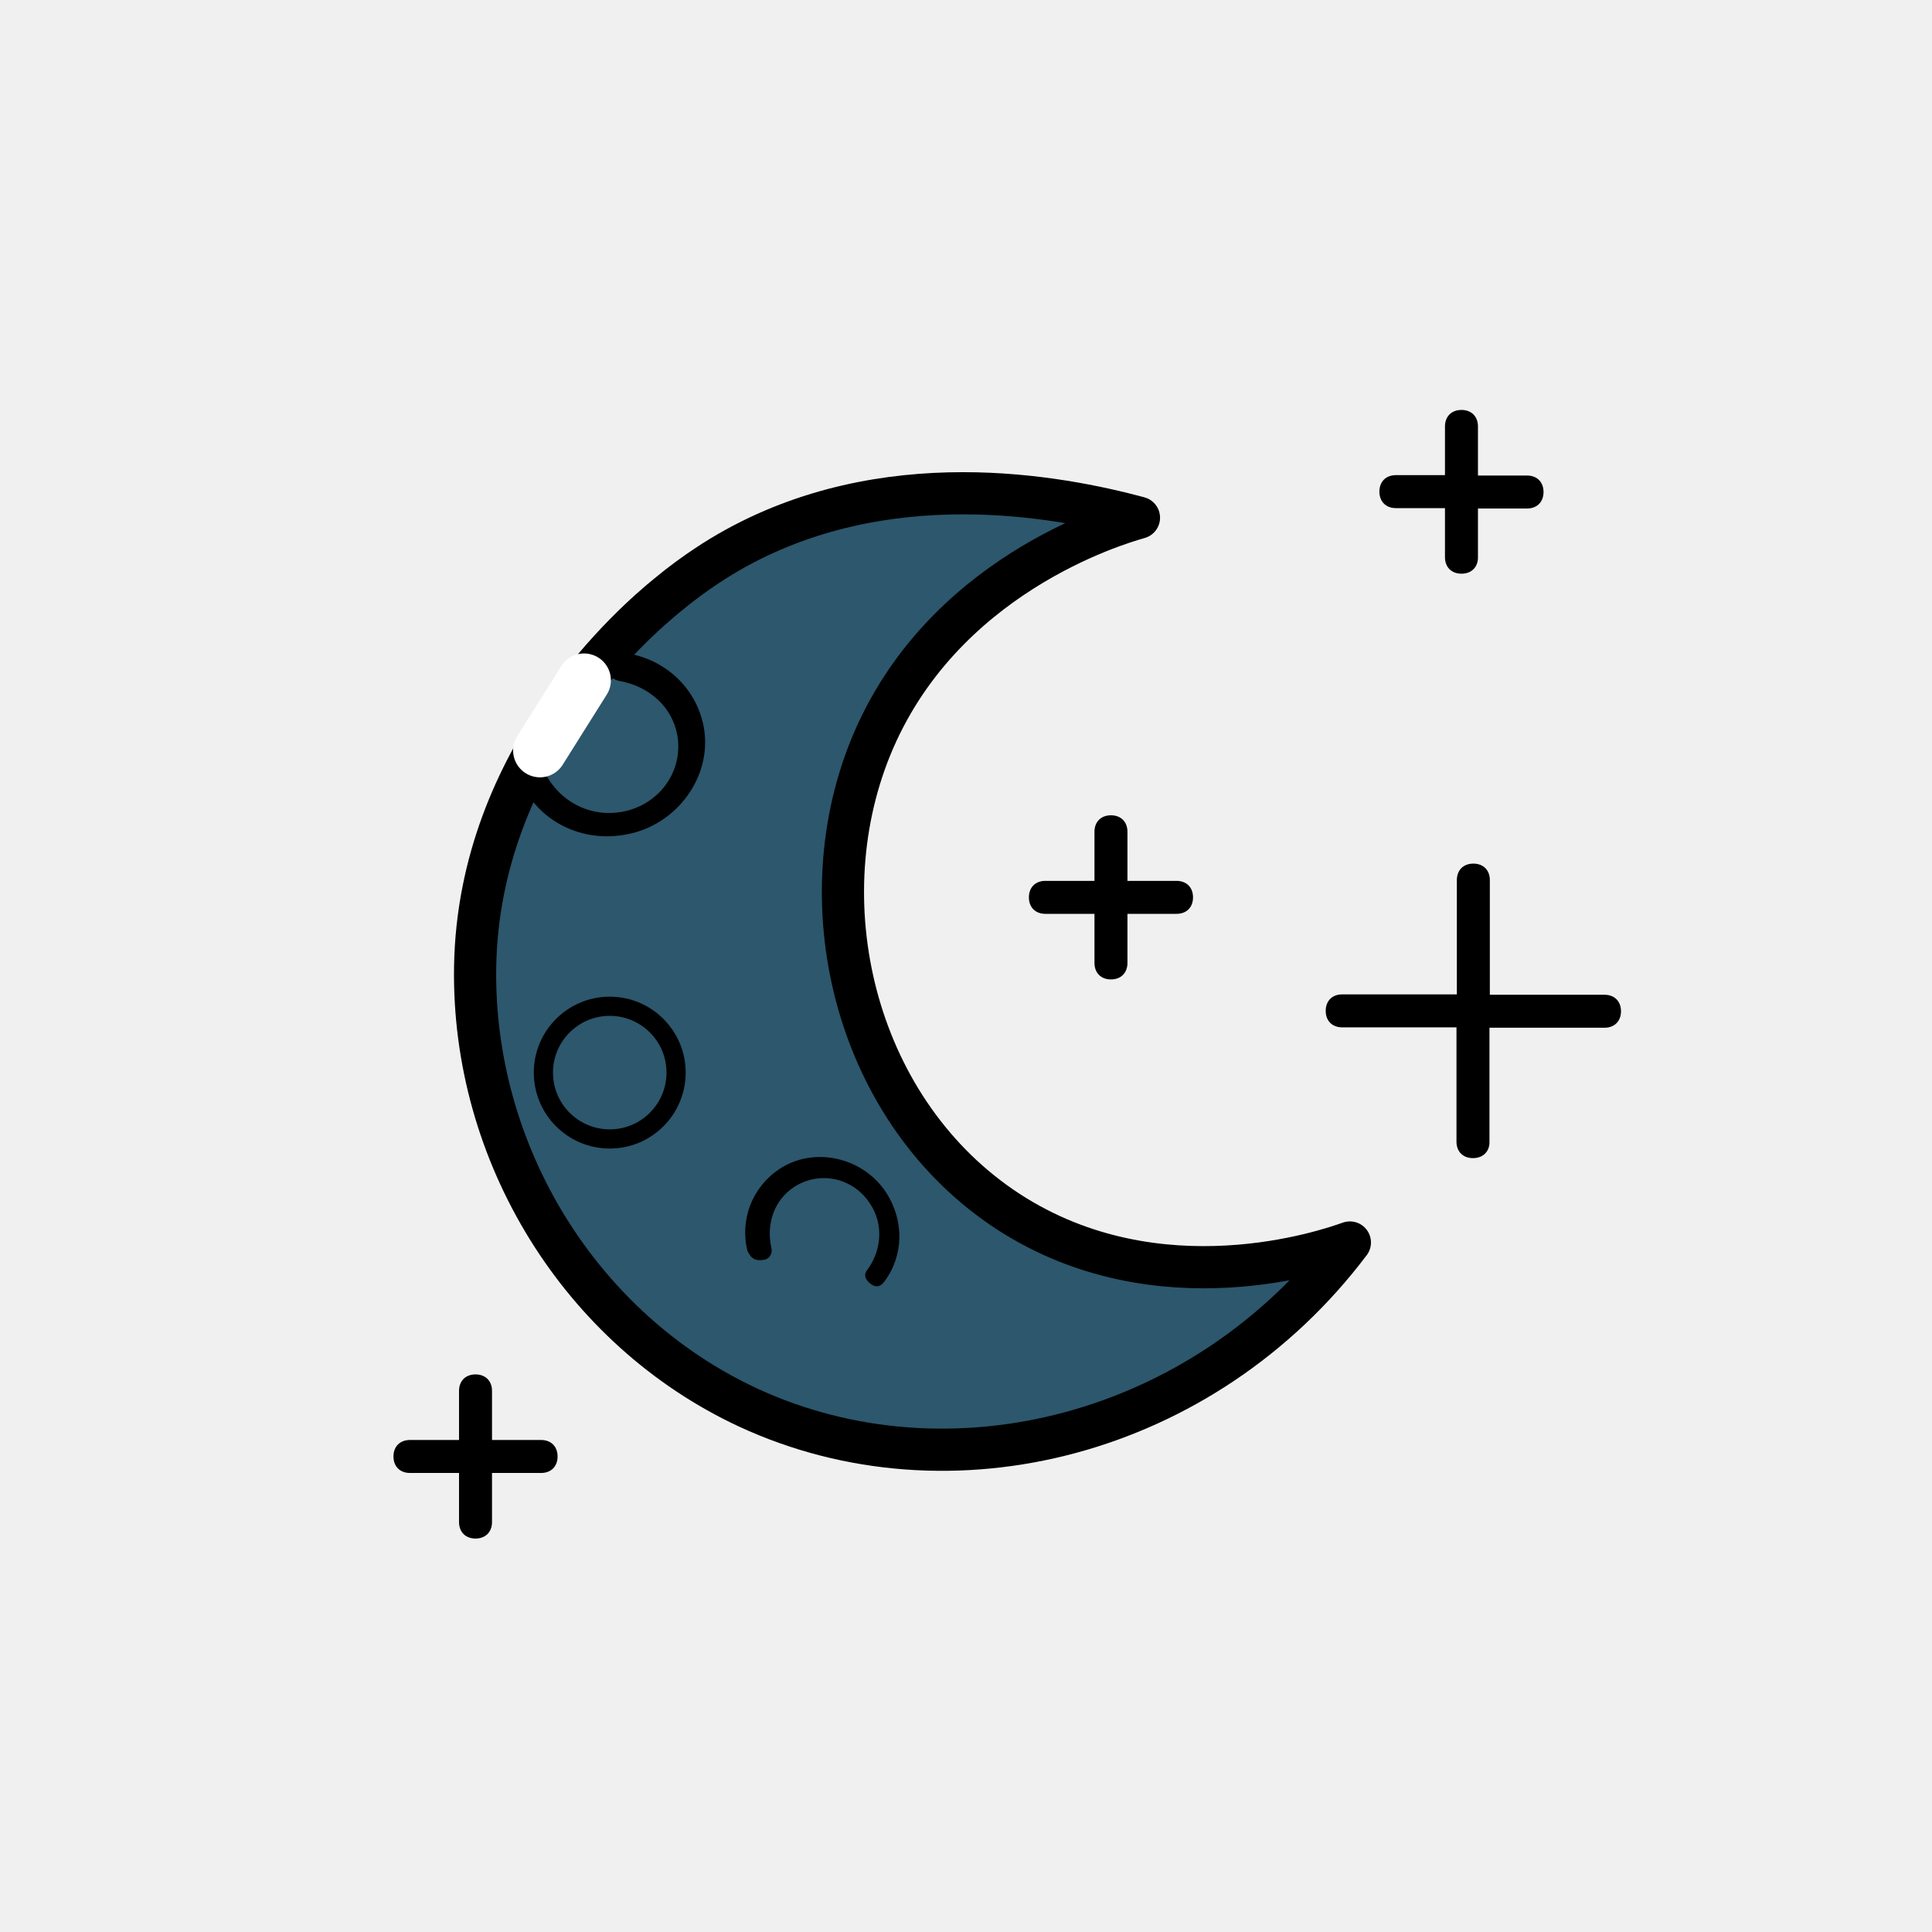
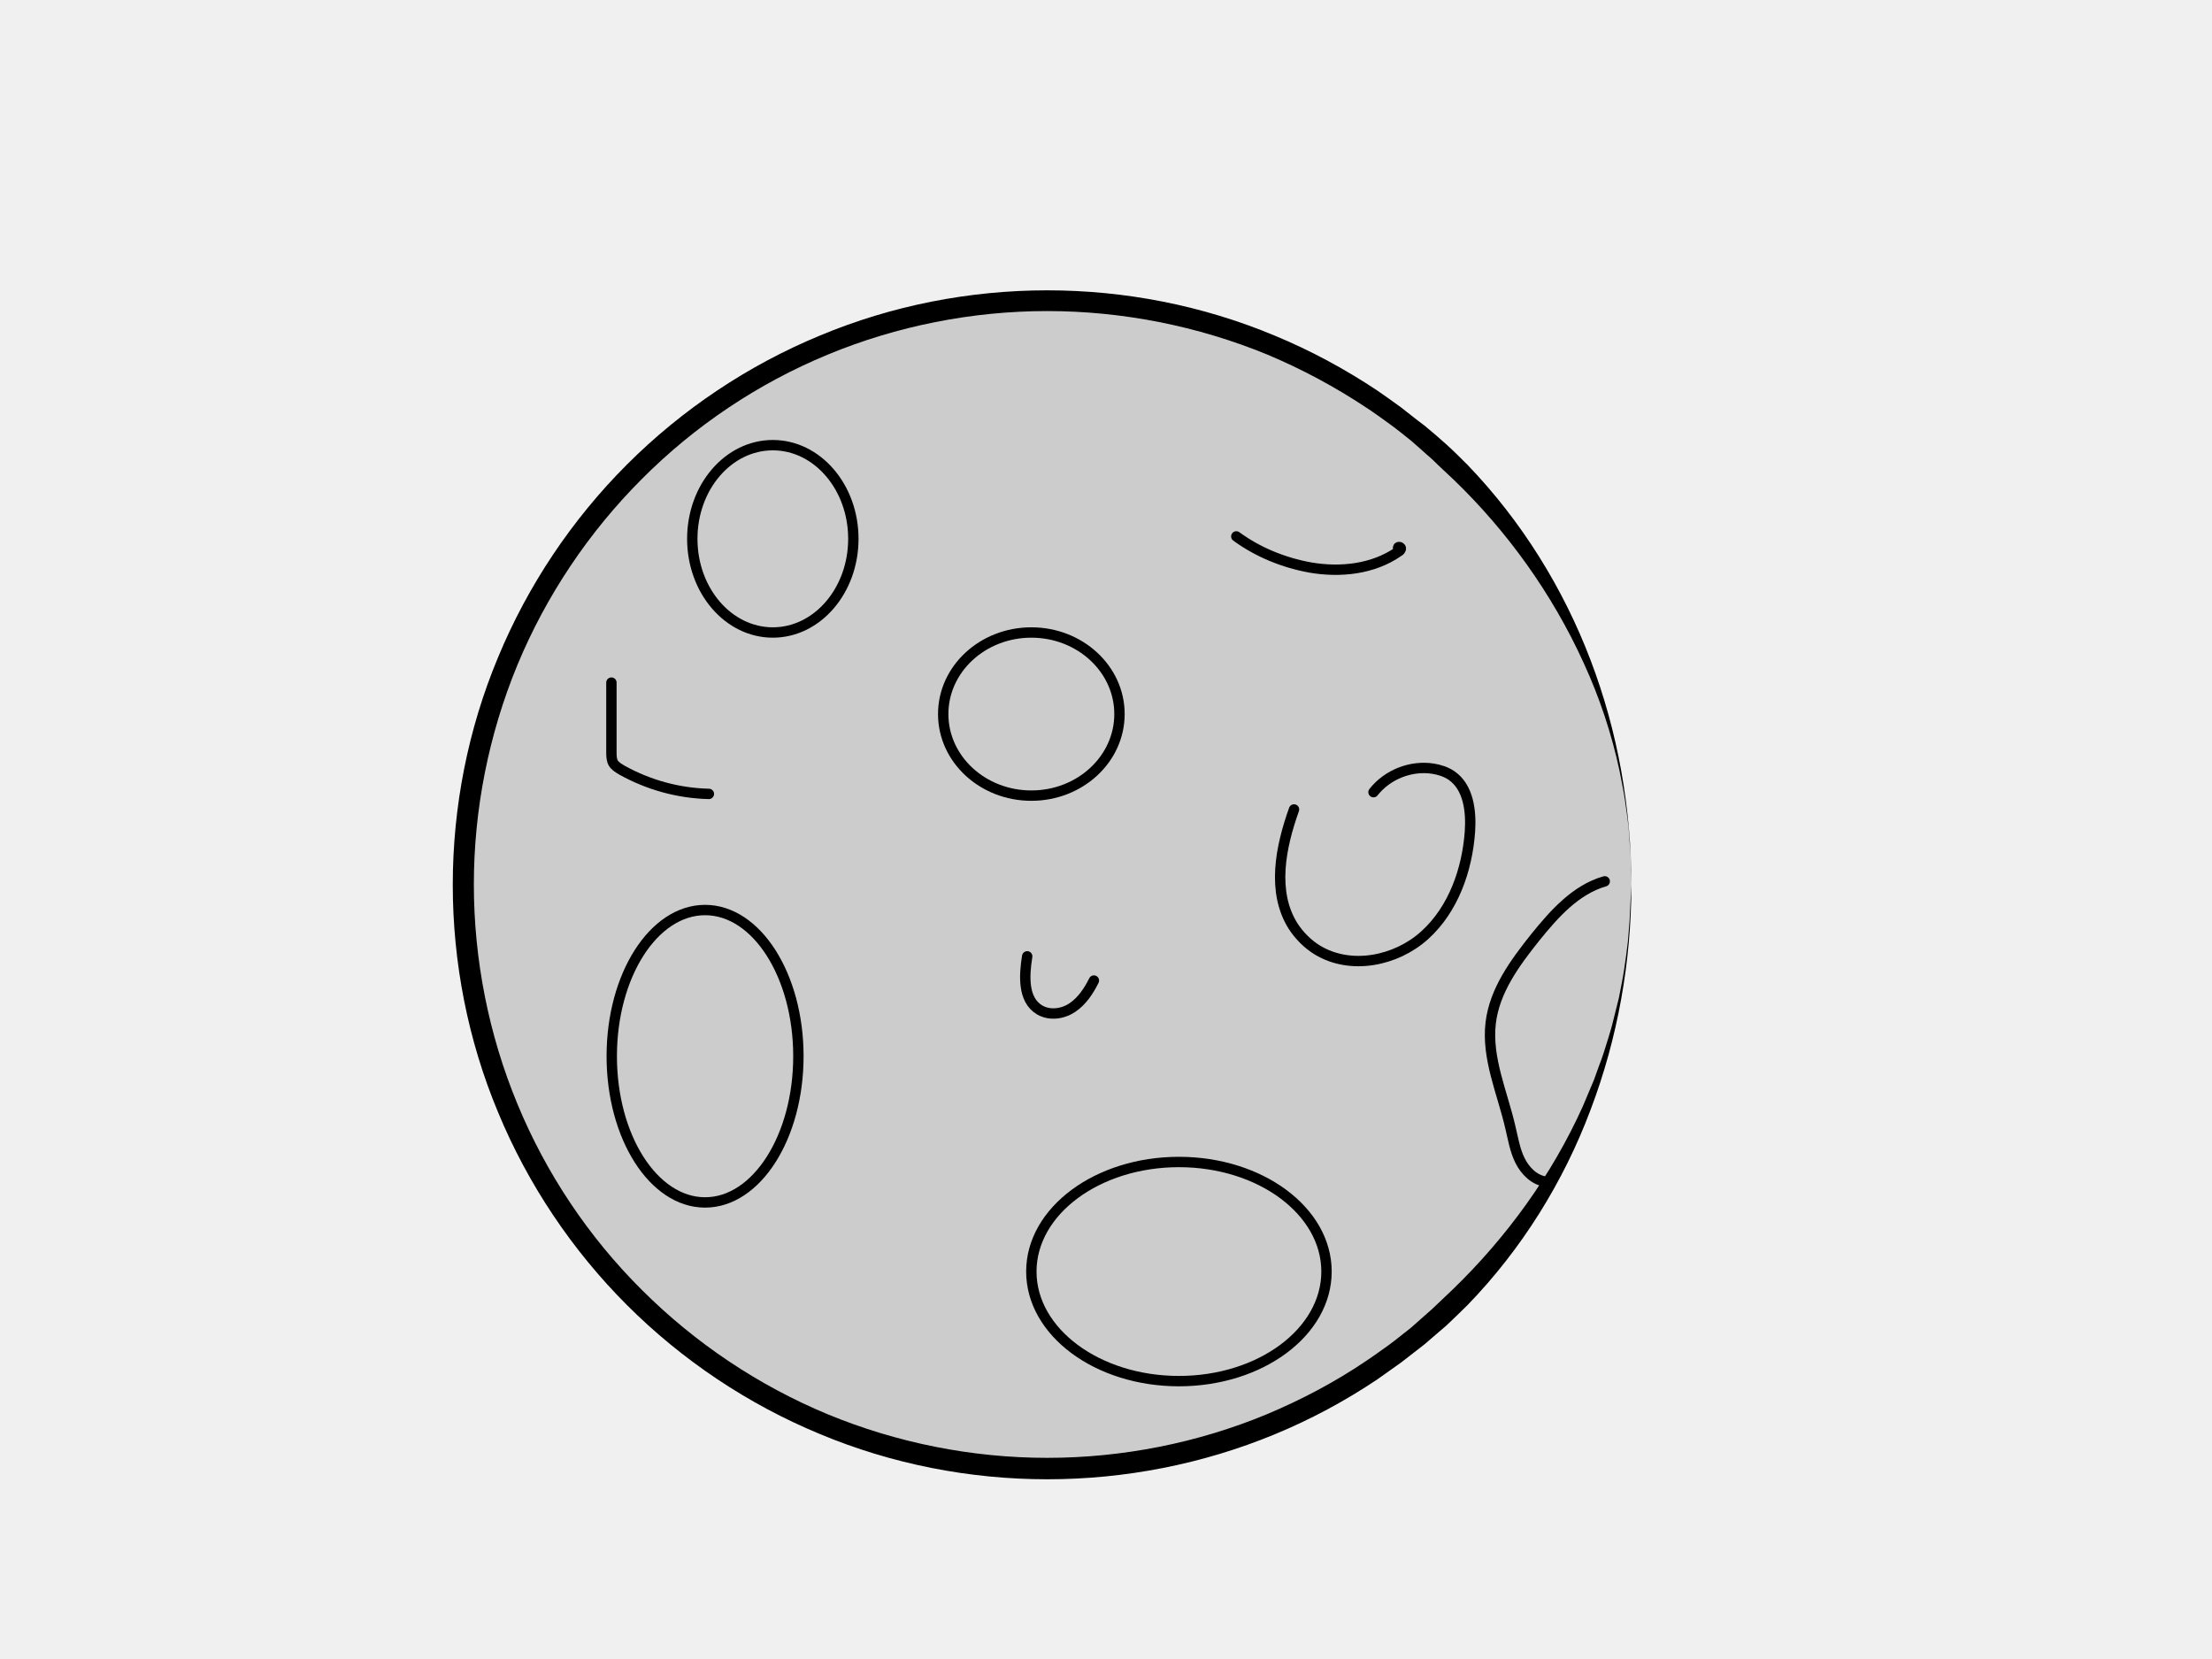
- <svg xmlns="http://www.w3.org/2000/svg" version="1.1" id="Layer_1" x="0px" y="0px" viewBox="0 0 503.8 503.8" style="enable-background:new 0 0 503.8 503.8;" xml:space="preserve">
+ <svg xmlns="http://www.w3.org/2000/svg" version="1.1" id="Layer_1" x="0px" y="0px" viewBox="0 0 640 480" style="enable-background:new 0 0 640 480;" xml:space="preserve">
  <style type="text/css">
- 	.st0{fill:#2C576D;stroke:#000000;stroke-width:11;stroke-linejoin:round;stroke-miterlimit:10;}
- 	.st1{fill:none;stroke:#000000;stroke-width:5;stroke-linejoin:round;stroke-miterlimit:10;}
- 	.st2{fill:#FFFFFF;stroke:#FFFFFF;stroke-width:14;stroke-linecap:round;stroke-linejoin:round;stroke-miterlimit:10;}
+ 	.st0{fill:none;stroke:#000000;stroke-miterlimit:10;}
+ 	.st1{fill:#CCCCCC;}
+ 	.st2{fill:#CCCCCC;stroke:#000000;stroke-width:3;stroke-linecap:round;stroke-linejoin:round;stroke-miterlimit:10;}
+ 	.st3{fill:none;stroke:#000000;stroke-width:3;stroke-linecap:round;stroke-linejoin:round;stroke-miterlimit:10;}
+ 	.st4{fill:none;}
</style>
-   <path class="st0" d="M297,135c-6,1.7-51.8,15.2-70,60c-17,41.9-3.4,95.4,36,121c39.2,25.4,83.4,10,89,8c-38,50.4-104.2,67.5-157,43  c-43.6-20.3-71.9-66.1-71.1-114.9c0.9-55,41.9-90.2,50.1-96.9c7.7-6.4,14.3-10.2,16-11.2C230.6,120.6,276.2,129.4,297,135z" />
-   <path d="M161.8,170.6c0.7-0.1,0.7-0.1,1.4-0.3c10.4,1.6,18.4,9.2,20.3,19.2c2.4,12.8-6.9,25.7-20.2,28.1c-10.5,2-20.8-2.4-26.1-11.1  c-1.1-1.9-0.6-3.4,1.4-4.4c2-1,3.5-0.7,4.6,1.3c4,6.2,11.3,9.7,19,8.3c9.8-1.8,16.1-10.7,14.4-20.1c-1.4-7.4-7.4-12.6-14.9-14  c-2.3-0.3-3.3-2.2-2.9-3.6C159,171.7,160.3,170.9,161.8,170.6z" />
-   <circle class="st1" cx="159" cy="279.7" r="17.3" />
-   <path class="st0" d="M-116,29" />
-   <path d="M195.5,327.2c-0.3-0.5-0.3-0.5-0.6-1c-2-8.3,1.3-16.7,8.4-21.4c9-5.9,21.7-3.1,27.8,6.2c4.7,7.3,4.6,16.4-0.5,23.2  c-1.1,1.5-2.4,1.6-3.8,0.4c-1.4-1.2-1.6-2.4-0.4-3.8c3.5-5,4-11.6,0.5-16.9c-4.4-6.8-13.1-8.7-19.8-4.4c-5.2,3.4-7.3,9.6-6,15.7  c0.5,1.8-0.6,3.2-1.9,3.3C197.2,328.9,196.1,328.2,195.5,327.2z" />
-   <line class="st2" x1="140.8" y1="195.7" x2="152.3" y2="177.4" />
-   <path d="M384.1,302c-2.6,0-4.3-1.7-4.3-4.3v-29.8H350c-2.6,0-4.3-1.7-4.3-4.3s1.7-4.3,4.3-4.3h29.9v-29.8c0-2.6,1.7-4.3,4.3-4.3  s4.3,1.7,4.3,4.3v29.9h29.9c2.6,0,4.3,1.7,4.3,4.3s-1.7,4.3-4.3,4.3h-30v29.9C388.4,300.3,386.7,302,384.1,302z" />
-   <path d="M381.1,149.6c-2.6,0-4.3-1.7-4.3-4.3v-12.8H364c-2.6,0-4.3-1.7-4.3-4.3c0-2.6,1.7-4.3,4.3-4.3h12.8v-12.7  c0-2.6,1.7-4.3,4.3-4.3s4.3,1.7,4.3,4.3V124h12.8c2.6,0,4.3,1.7,4.3,4.3c0,2.6-1.7,4.3-4.3,4.3h-12.8v12.8  C385.4,147.9,383.7,149.6,381.1,149.6z" />
-   <path d="M289.7,255.4c-2.6,0-4.3-1.7-4.3-4.3v-12.8h-12.8c-2.6,0-4.3-1.7-4.3-4.3s1.7-4.3,4.3-4.3h12.8v-12.8c0-2.6,1.7-4.3,4.3-4.3  s4.3,1.7,4.3,4.3v12.8h12.8c2.6,0,4.3,1.7,4.3,4.3s-1.7,4.3-4.3,4.3H294v12.8C294,253.7,292.3,255.4,289.7,255.4z" />
-   <path d="M124,401.2c-2.6,0-4.3-1.7-4.3-4.3v-12.8h-12.8c-2.6,0-4.3-1.7-4.3-4.3s1.7-4.3,4.3-4.3h12.8v-12.8c0-2.6,1.7-4.3,4.3-4.3  s4.3,1.7,4.3,4.3v12.8h12.8c2.6,0,4.3,1.7,4.3,4.3s-1.7,4.3-4.3,4.3h-12.8v12.8C128.3,399.5,126.6,401.2,124,401.2z" />
+   <g>
+     <g>
+       <path class="st0" d="M581.5,99.9" />
+     </g>
+   </g>
+   <g>
+     <circle class="st1" cx="303" cy="256" r="169" />
+     <path d="M472,256c0,22.1-3.9,44.3-11.8,65.1c-7.8,20.8-19.9,40.3-35.6,56.5c-2,2-4,3.9-6.1,5.9c-2.1,1.8-4.3,3.7-6.4,5.5l-6.7,5.2   c-2.3,1.6-4.6,3.3-6.9,4.9c-9.4,6.3-19.3,11.6-29.7,15.9C348,423.6,325.5,428,303,428c-22.5,0-45-4.4-65.8-13.1   c-20.8-8.6-39.9-21.4-55.8-37.3c-15.9-15.9-28.7-35-37.3-55.8C135.4,301,131,278.5,131,256c0-22.5,4.4-45,13.1-65.8   c8.6-20.8,21.4-39.9,37.3-55.8c15.9-15.9,35-28.7,55.8-37.3C258,88.4,280.5,84,303,84c22.5,0,45,4.4,65.8,13.1   c10.4,4.3,20.4,9.7,29.7,15.9c2.3,1.6,4.6,3.2,6.9,4.9c2.2,1.7,4.4,3.5,6.7,5.2c2.2,1.8,4.3,3.6,6.4,5.5c2.1,1.9,4.1,3.9,6.1,5.9   c15.6,16.2,27.7,35.7,35.6,56.5C468.1,211.7,472,233.9,472,256z M472,256l-0.2-8.3c-0.2-2.8-0.4-5.5-0.6-8.3   c-0.3-2.7-0.7-5.5-1.1-8.2c-0.4-2.7-1-5.4-1.5-8.1c-2.3-10.8-5.8-21.3-10.4-31.3c-9.1-20-22.1-38.1-37.7-53.1c-2-1.9-4-3.7-5.9-5.6   l-6.1-5.4c-2.1-1.7-4.2-3.4-6.4-5c-2.2-1.6-4.4-3.2-6.7-4.7c-9-6-18.7-11.2-28.7-15.4C346.5,94.3,324.7,90,303,90   c-21.7,0-43.5,4.3-63.5,12.6c-20.1,8.3-38.5,20.6-53.8,36c-15.4,15.4-27.7,33.8-36,53.8c-8.3,20.1-12.6,41.8-12.6,63.5   c0,21.7,4.3,43.5,12.6,63.5c8.3,20.1,20.6,38.5,36,53.8c15.4,15.4,33.8,27.7,53.8,36c20.1,8.3,41.8,12.6,63.5,12.6   c21.7,0,43.5-4.3,63.5-12.6c10-4.2,19.7-9.3,28.7-15.4c2.3-1.5,4.4-3.1,6.7-4.7c2.2-1.6,4.3-3.4,6.4-5l6.1-5.4   c2-1.9,3.9-3.7,5.9-5.6c15.6-15.1,28.7-33.1,37.7-53.1l1.6-3.8c0.5-1.3,1.1-2.5,1.6-3.8l1.4-3.9c0.5-1.3,1-2.6,1.4-3.9   c0.8-2.6,1.7-5.3,2.4-7.9l1-4c0.3-1.3,0.7-2.7,1-4c0.5-2.7,1.1-5.4,1.5-8.1c0.4-2.7,0.8-5.5,1.1-8.2c0.2-2.8,0.5-5.5,0.6-8.3   L472,256z" />
+   </g>
+   <ellipse class="st2" cx="298.4" cy="206.6" rx="25.5" ry="23.6" />
+   <ellipse class="st2" cx="204" cy="305.6" rx="27" ry="42.3" />
+   <ellipse class="st2" cx="341.1" cy="367.9" rx="42.7" ry="31.7" />
+   <ellipse class="st2" cx="223.6" cy="155.9" rx="23.3" ry="27.1" />
+   <path class="st3" d="M297.2,276.7c-0.9,5.6-1.3,12.6,3.6,15.5c2.9,1.7,6.7,1.2,9.5-0.7c2.8-1.9,4.7-4.8,6.2-7.8" />
+   <path class="st3" d="M357.7,155.2c6.3,4.6,13.7,7.6,21.4,9c8.7,1.5,18.2,0.5,25.5-4.6c0.4-0.2,0.8-0.6,0.7-1c-0.1-0.4-0.9-0.5-0.8,0  " />
+   <path class="st3" d="M176.9,197.5c0,6.7,0,13.3,0,20c0,1.1,0,2.2,0.5,3.2c0.5,0.9,1.5,1.5,2.5,2.1c7.7,4.3,16.4,6.7,25.2,6.9" />
+   <path class="st3" d="M447.2,341.9c-3.3-0.5-5.9-3.1-7.4-6.1s-2-6.3-2.8-9.6c-2.3-10-6.9-20-5.7-30.2c1.1-9.4,7-17.4,12.9-24.8  c5.5-6.8,11.7-13.8,20.1-16.2" />
+   <path class="st3" d="M374.4,234.2c-3.9,10.9-6.5,23.8-0.3,33.7c1.8,2.8,4.3,5.3,7.1,7c9.6,5.8,22.7,3.2,31-4.3  c8.3-7.5,12.3-18.9,13.1-30c0.4-5.9-0.4-12.8-5.3-16.2c-1.6-1.1-3.5-1.7-5.4-2c-6.4-1-13.2,1.7-17.2,6.8" />
+   <path class="st4" d="M394.1,83.7c-0.6-0.6-1.3-1.2-1.4-2.1c-0.1-0.8,0.4-1.5,0.8-2.2c11-16.3,20.9-33.4,29.7-51.1  c5.1,10.3,10.3,20.5,15.4,30.8c1.6,3.1,3.1,6.3,3.6,9.8c0.8,5.8-1.6,11.4-3.7,16.7c-2,5-3.5,10.1-6.7,14.4c-2.3,3.1-5.6,6.2-9.7,6.3  c-5.1,0.1-8.8-4.5-12.2-7.7C404.7,93.6,399.4,88.6,394.1,83.7z" />
+   <path class="st4" d="M503.6,47.9c0,0.3,0,0.5,0,0.8" />
+   <path class="st4" d="M648.6,101.9c0,0.3,0,0.5,0,0.8" />
</svg>
